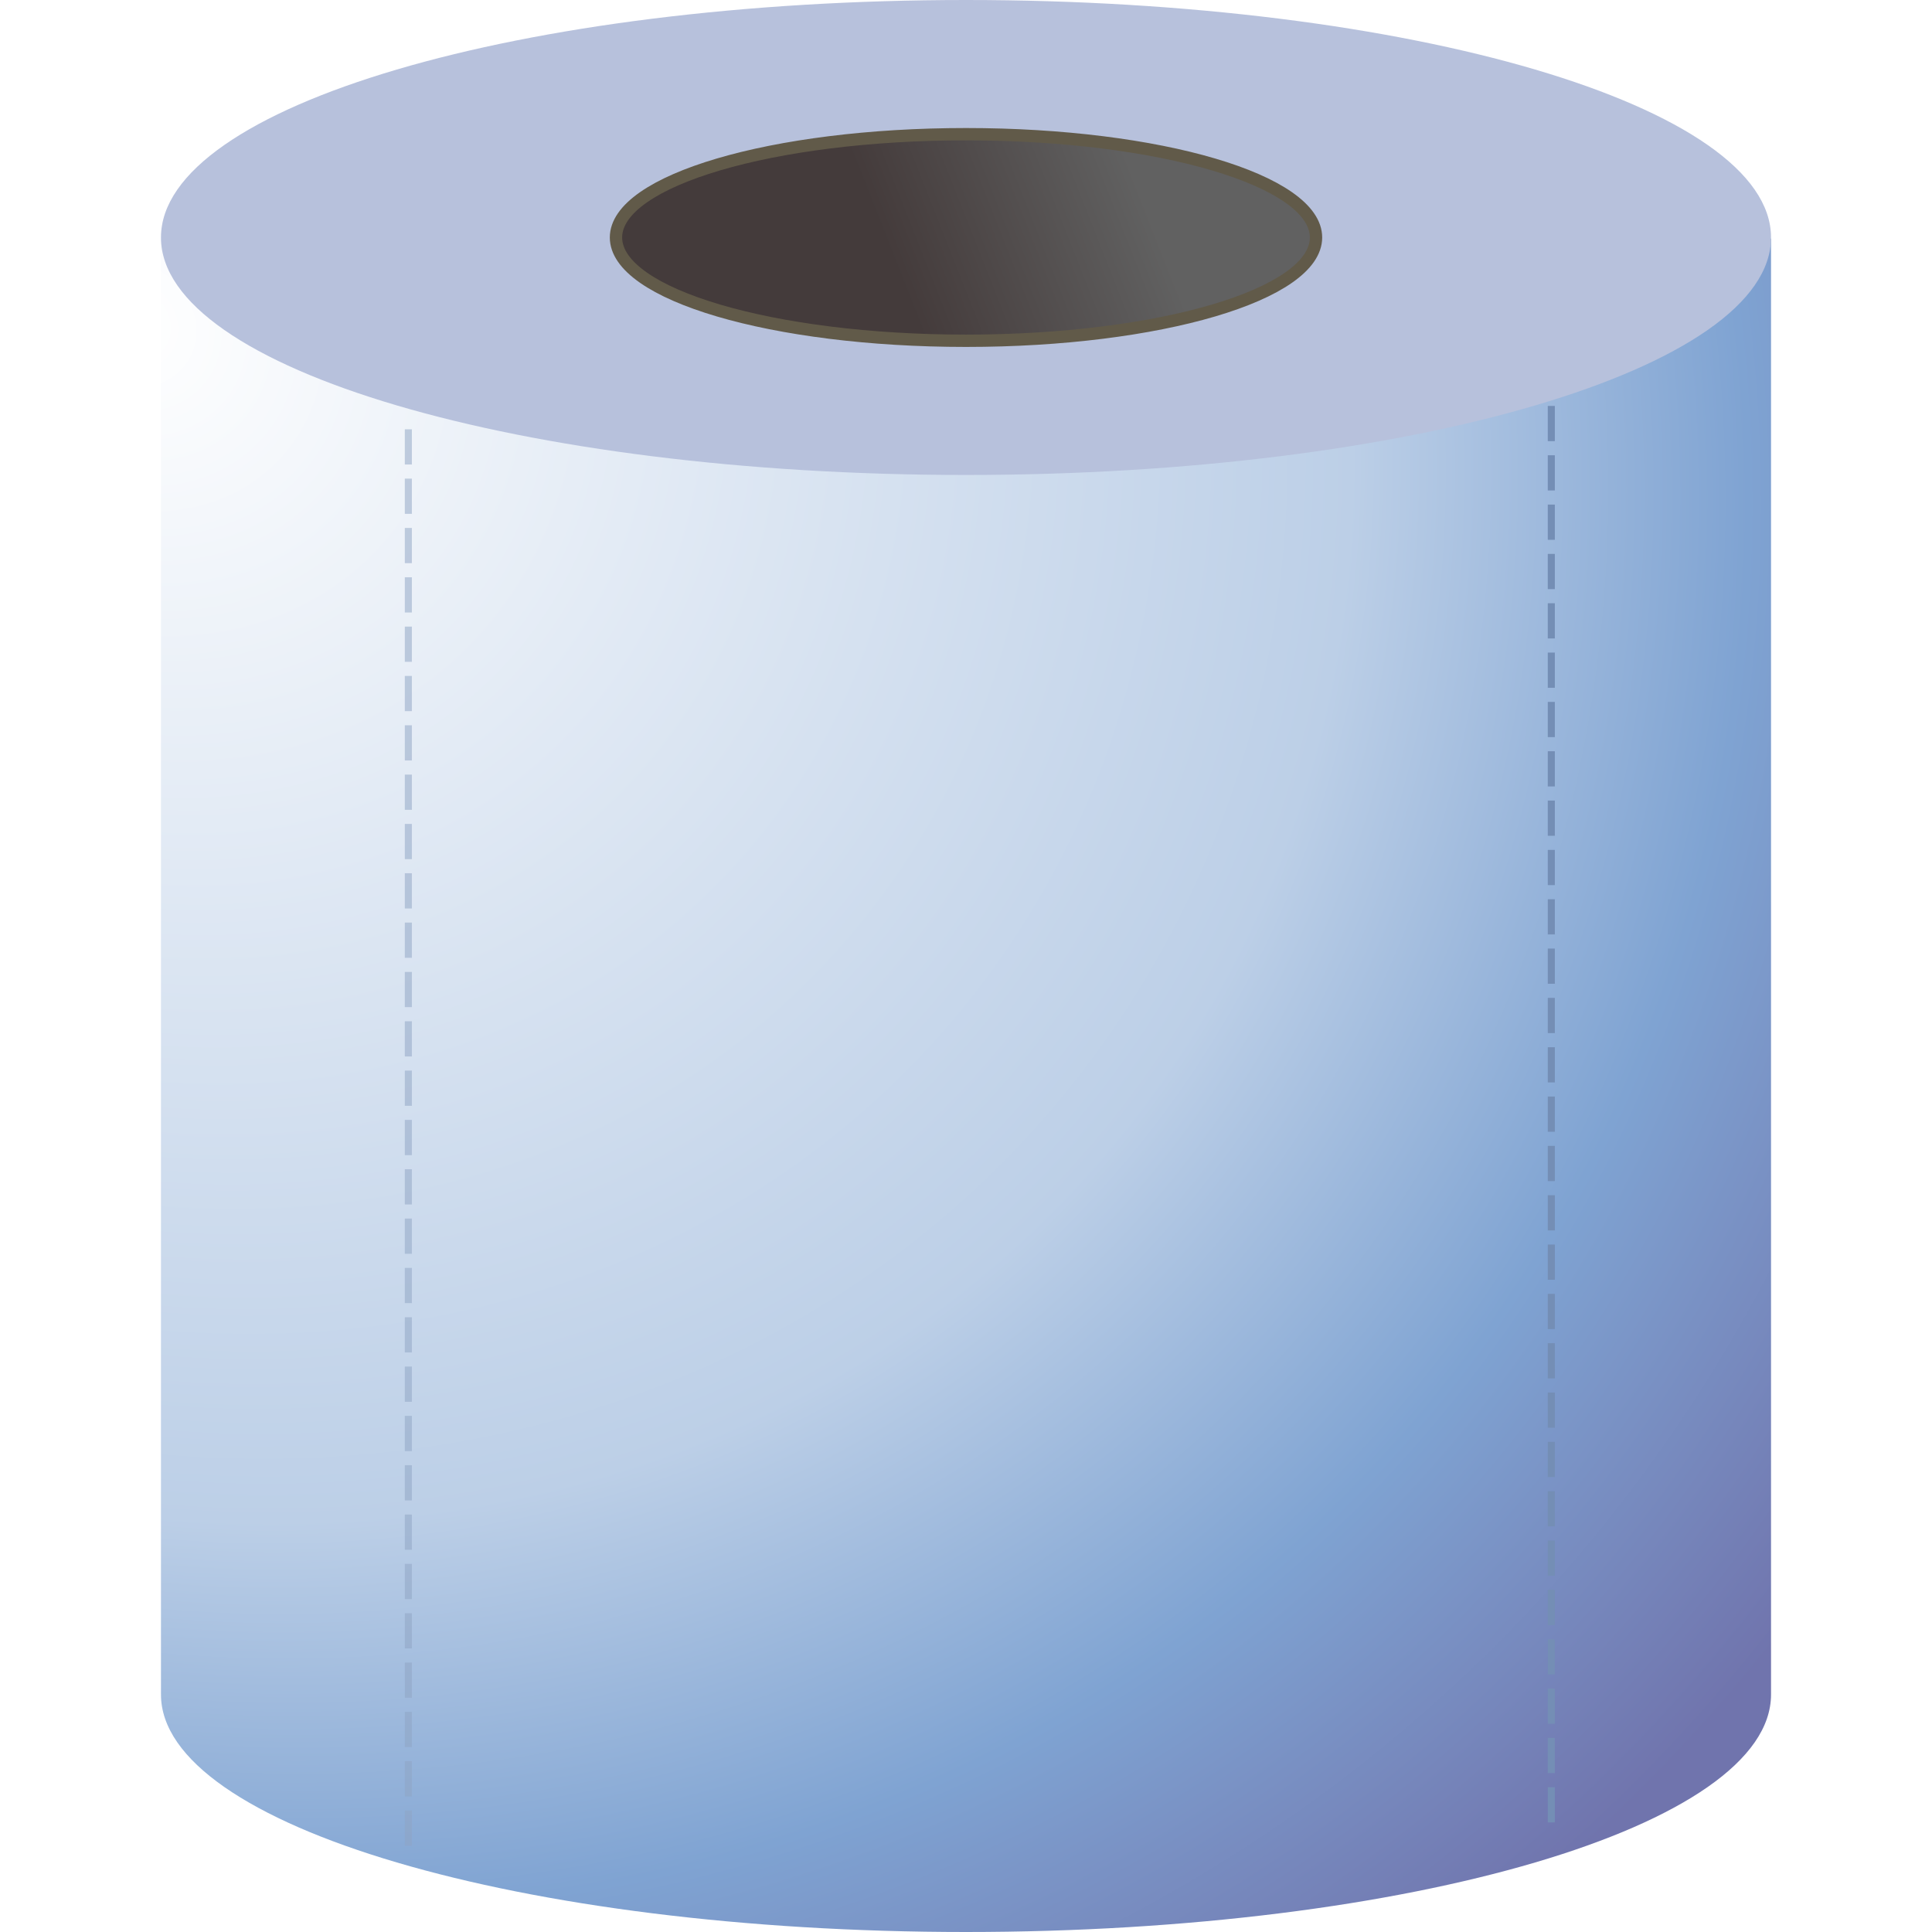
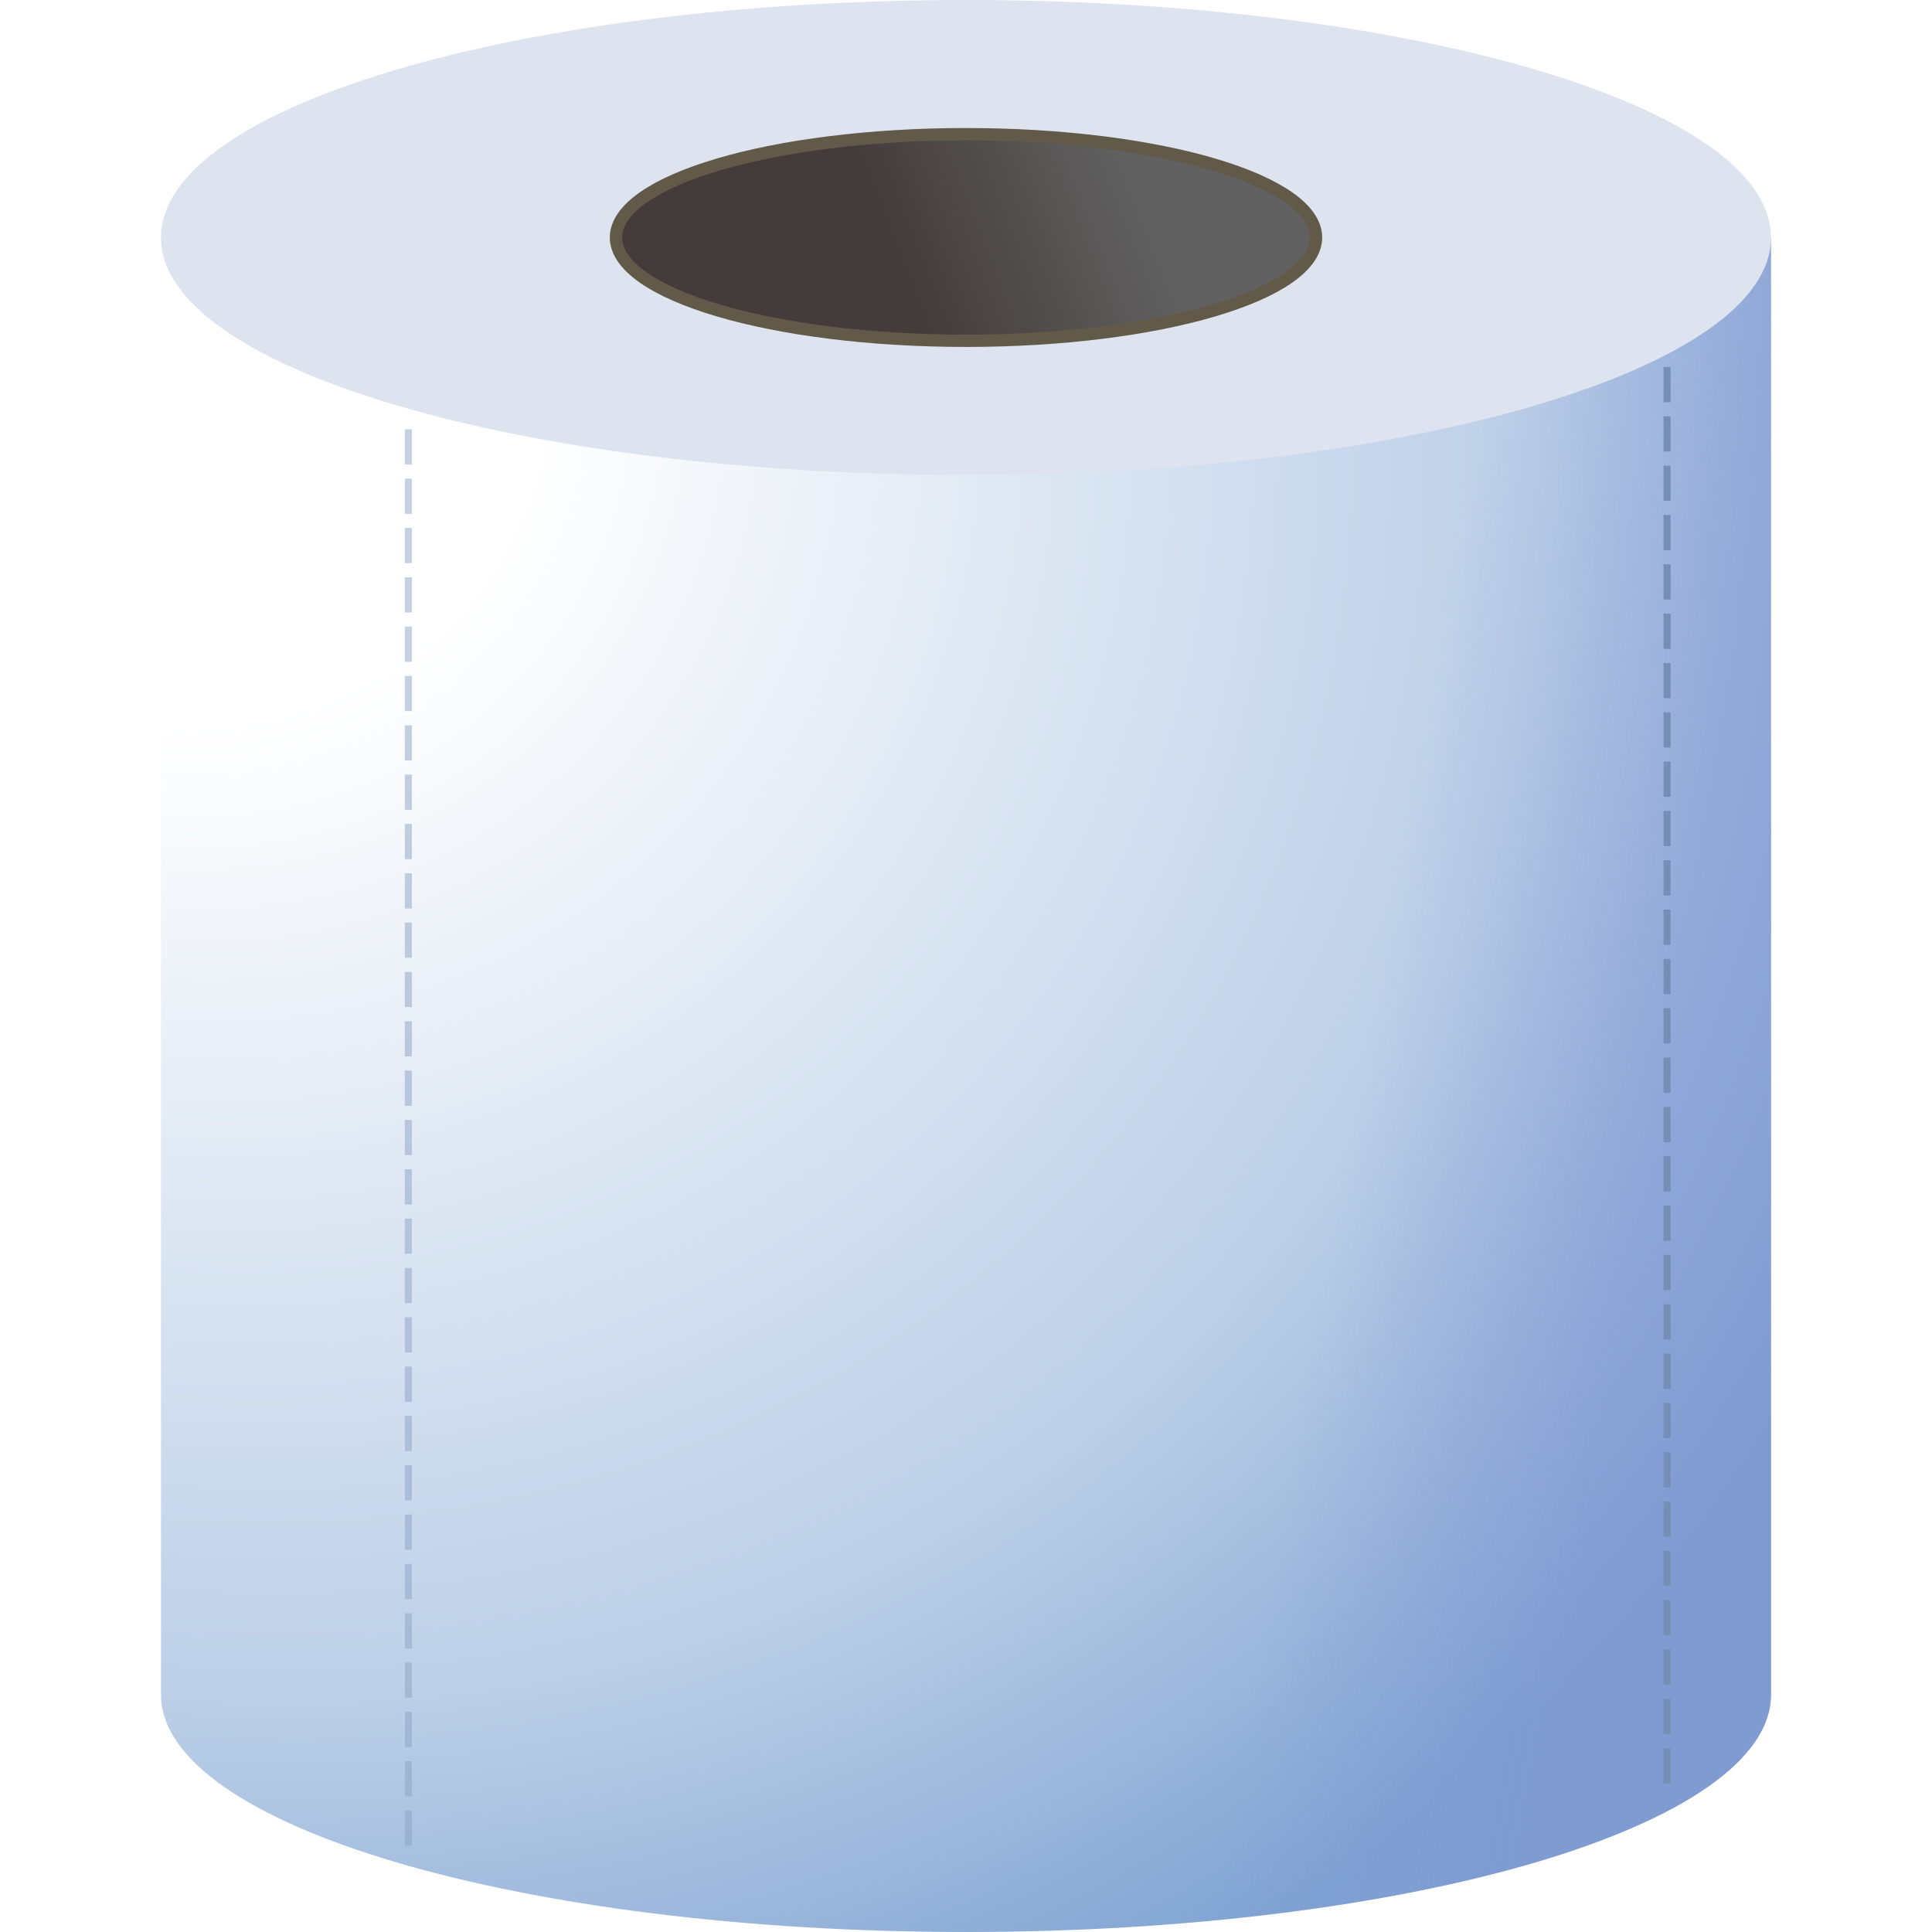
<svg xmlns="http://www.w3.org/2000/svg" xmlns:xlink="http://www.w3.org/1999/xlink" width="90" height="90" viewBox="0 0 23.812 23.812" version="1.1" id="svg1">
  <defs id="defs1">
+     <linearGradient id="linearGradient12">
+       <stop style="stop-color:#7f91d2;stop-opacity:0;" offset="0.748" id="stop11" />
+       <stop style="stop-color:#7f91d2;stop-opacity:0.446;" offset="0.938" id="stop12" />
+     </linearGradient>
    <linearGradient id="linearGradient8">
-       <stop style="stop-color:#ffffff;stop-opacity:1;" offset="0" id="stop4" />
-       <stop style="stop-color:#bccfe7;stop-opacity:1;" offset="0.605" id="stop7" />
-       <stop style="stop-color:#7fa3d2;stop-opacity:1;" offset="0.802" id="stop9" />
-       <stop style="stop-color:#7074ad;stop-opacity:1;" offset="1" id="stop8" />
+       <stop style="stop-color:#ffffff;stop-opacity:1;" offset="0.203" id="stop4" />
+       <stop style="stop-color:#bccfe7;stop-opacity:1;" offset="0.696" id="stop7" />
+       <stop style="stop-color:#7fa3d2;stop-opacity:1;" offset="0.938" id="stop9" />
    </linearGradient>
    <linearGradient id="linearGradient5">
      <stop style="stop-color:#7fa3d2;stop-opacity:1;" offset="0" id="stop5" />
      <stop style="stop-color:#bccfe7;stop-opacity:1;" offset="0.298" id="stop3" />
      <stop style="stop-color:#ffffff;stop-opacity:1;" offset="1" id="stop6" />
    </linearGradient>
    <linearGradient id="linearGradient1">
      <stop style="stop-color:#443b3b;stop-opacity:1;" offset="0" id="stop1" />
      <stop style="stop-color:#616161;stop-opacity:1;" offset="1" id="stop2" />
    </linearGradient>
    <linearGradient xlink:href="#linearGradient1" id="linearGradient2" x1="103.603" y1="89.983" x2="114.716" y2="85.606" gradientUnits="userSpaceOnUse" gradientTransform="matrix(0.264583,0,0,0.2644231,-16.35756,-20.44133)" />
    <linearGradient xlink:href="#linearGradient5" id="linearGradient6" x1="141.572" y1="137.462" x2="88.592" y2="138.761" gradientUnits="userSpaceOnUse" gradientTransform="matrix(0.264583,0,0,0.2644231,-16.35756,-20.44133)" />
    <radialGradient xlink:href="#linearGradient8" id="radialGradient1" cx="12.203" cy="11.682" fx="12.203" fy="11.682" r="9.922" gradientTransform="matrix(1.996068,1.691994,-1.512505,1.784322,-5.047853,-37.49065)" gradientUnits="userSpaceOnUse" />
+     <linearGradient xlink:href="#linearGradient12" id="linearGradient13" x1="2.15" y1="9.92" x2="21.828" y2="13.377" gradientUnits="userSpaceOnUse" />
  </defs>
  <g id="layer1">
    <path id="path1-2" style="fill:url(#radialGradient1);fill-opacity:1;stroke-width:0.531" d="M 1.984,2.941 V 20.88 h 0.001 a 9.922,2.927 0 0 0 -0.001,0.005 9.922,2.927 0 0 0 9.922,2.927 9.922,2.927 0 0 0 9.922,-2.927 9.922,2.927 0 0 0 -5.29e-4,-0.005 h 5.29e-4 V 2.941 Z" />
-     <ellipse style="fill:#b7c1dc;stroke-width:0.531;fill-opacity:1" id="path1" cx="11.906" cy="2.927" rx="9.922" ry="2.927" />
+     <path id="path1-2-2" style="fill:url(#linearGradient13);fill-opacity:1;stroke-width:0.531" d="M 1.984,2.941 V 20.88 h 0.001 a 9.922,2.927 0 0 0 -0.001,0.005 9.922,2.927 0 0 0 9.922,2.927 9.922,2.927 0 0 0 9.922,-2.927 9.922,2.927 0 0 0 -5.29e-4,-0.005 h 5.29e-4 V 2.941 Z" />
+     <ellipse style="fill:#dee4ef;stroke-width:0.531;fill-opacity:1" id="path1" cx="11.906" cy="2.927" rx="9.922" ry="2.927" />
    <ellipse style="fill:url(#linearGradient2);stroke:#615a49;stroke-width:0.152;stroke-dasharray:none;stroke-opacity:1" id="path1-7" cx="11.906" cy="2.927" rx="4.314" ry="1.273" />
    <path style="fill:#4f7bbc;fill-opacity:1;stroke:#8ea3c3;stroke-width:0.087;stroke-dasharray:0.434, 0.174;stroke-dashoffset:0;stroke-opacity:0.514" d="M 5.033,5.291 V 22.843" id="path6" />
-     <path style="fill:#4971ad;fill-opacity:1;stroke:#748eb5;stroke-width:0.087;stroke-dasharray:0.434, 0.174;stroke-dashoffset:0;stroke-opacity:1" d="M 19.12,5.003 V 22.555" id="path6-6" />
+     <path style="fill:#4971ad;fill-opacity:1;stroke:#748eb5;stroke-width:0.087;stroke-dasharray:0.434, 0.174;stroke-dashoffset:0;stroke-opacity:1" d="M 20.547,4.523 V 22.074" id="path6-6" />
  </g>
</svg>
